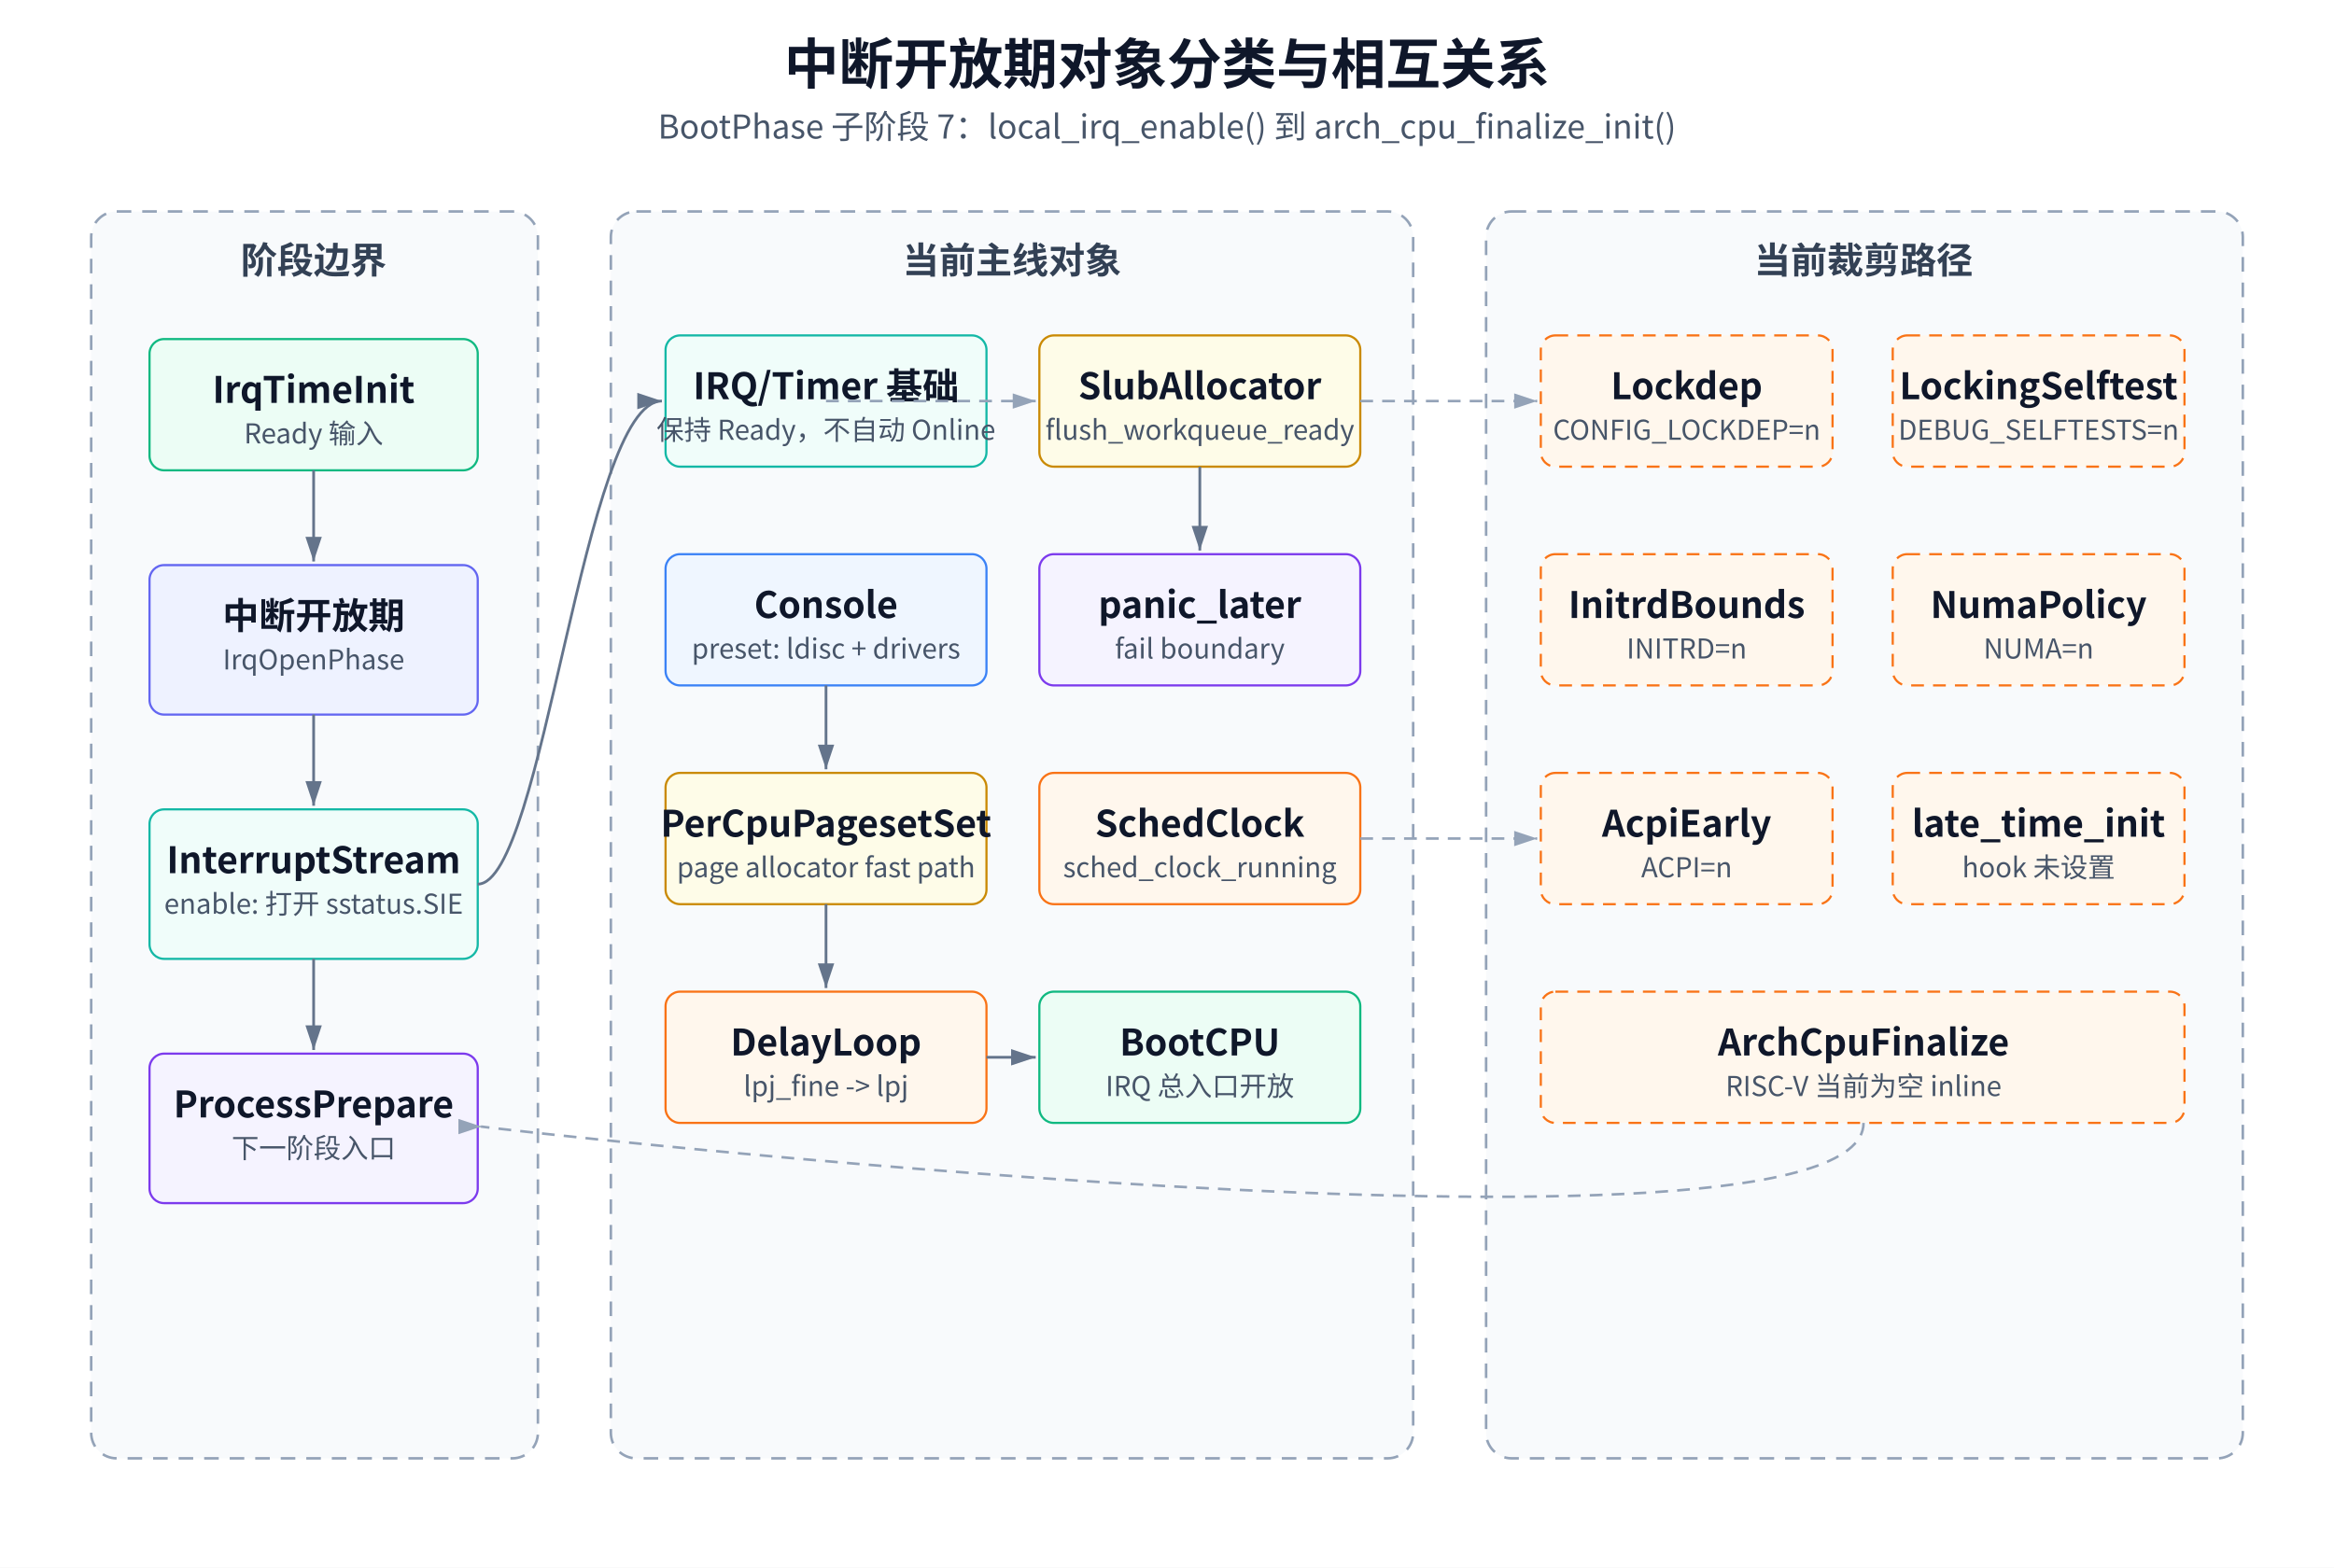
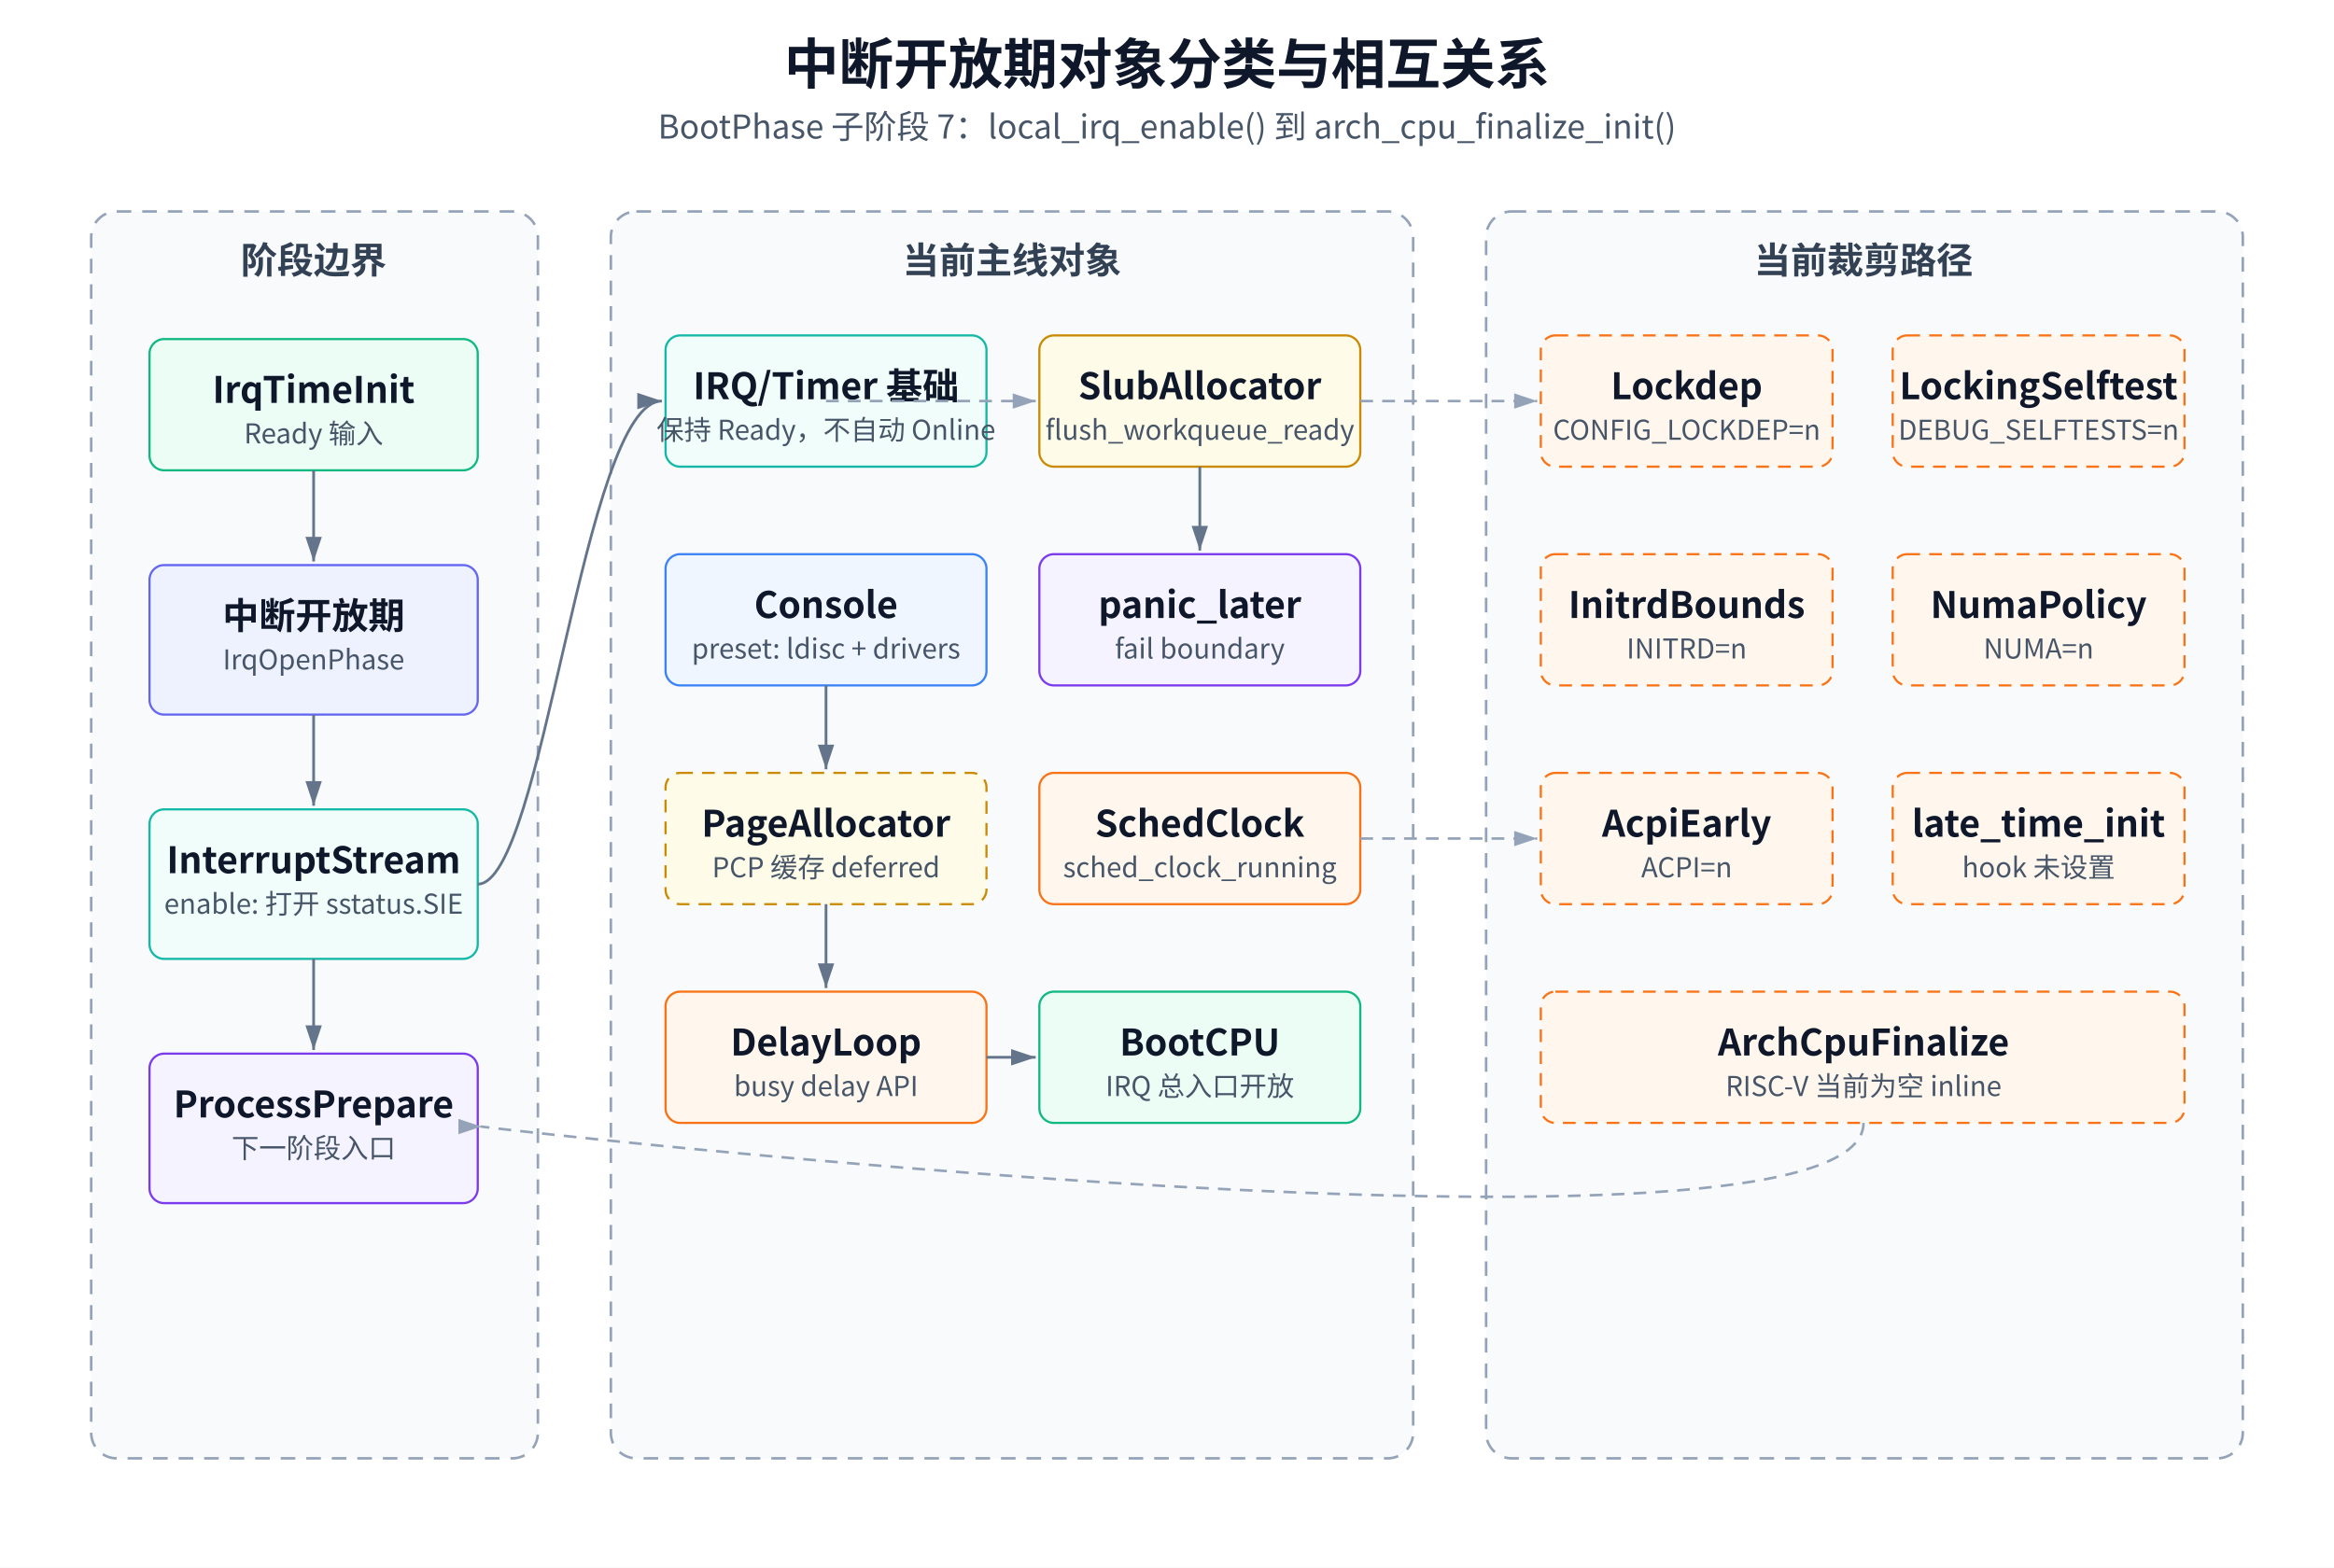
<svg xmlns="http://www.w3.org/2000/svg" width="1280" height="860" viewBox="0 0 1280 860" role="img" aria-labelledby="title desc">
  <defs>
    <style>
      text { font-family: "Microsoft YaHei", "Noto Sans CJK SC", "Source Han Sans SC", Arial, sans-serif; fill: #0f172a; }
      .title { font-size: 30px; font-weight: 600; }
      .subtitle { font-size: 18px; fill: #475569; }
      .group { fill: #f8fafc; stroke: #94a3b8; stroke-width: 1.4; stroke-dasharray: 8 6; }
      .box { fill: #ffffff; stroke: #334155; stroke-width: 1.2; }
      .phase { fill: #eef2ff; stroke: #6366f1; }
      .ready { fill: #ecfdf5; stroke: #10b981; }
      .irq { fill: #f0fdfa; stroke: #14b8a6; }
      .mm { fill: #fefce8; stroke: #ca8a04; }
      .console { fill: #eff6ff; stroke: #3b82f6; }
      .time { fill: #fff7ed; stroke: #f97316; }
      .trimmed { fill: #fff7ed; stroke: #f97316; stroke-dasharray: 7 5; }
+       .deferred { fill: #fefce8; stroke: #ca8a04; stroke-dasharray: 7 5; }
      .checkpoint { fill: #f5f3ff; stroke: #7c3aed; }
      .label { font-size: 20px; font-weight: 600; dominant-baseline: middle; }
      .small { font-size: 15px; fill: #475569; dominant-baseline: middle; }
      .group-title { font-size: 20px; font-weight: 600; fill: #334155; }
      .edge { stroke: #64748b; stroke-width: 1.5; fill: none; marker-end: url(#arrow); }
      .edge-dash { stroke: #94a3b8; stroke-width: 1.4; fill: none; stroke-dasharray: 7 5; marker-end: url(#arrow2); }
    </style>
    <marker id="arrow" markerWidth="10" markerHeight="10" refX="9" refY="3" orient="auto" markerUnits="strokeWidth">
      <path d="M0,0 L0,6 L9,3 z" fill="#64748b" />
    </marker>
    <marker id="arrow2" markerWidth="10" markerHeight="10" refX="9" refY="3" orient="auto" markerUnits="strokeWidth">
      <path d="M0,0 L0,6 L9,3 z" fill="#94a3b8" />
    </marker>
  </defs>
  <rect x="0" y="0" width="1280" height="860" fill="#ffffff" />
  <text x="640" y="46" text-anchor="middle" class="title">中断开放期对象分类与相互关系</text>
  <text x="640" y="76" text-anchor="middle" class="subtitle">BootPhase 子阶段 7：local_irq_enable() 到 arch_cpu_finalize_init()</text>
  <rect x="50" y="116" width="245" height="684" rx="14" class="group" />
  <text x="172" y="150" text-anchor="middle" class="group-title">阶段边界</text>
  <rect x="82" y="186" width="180" height="72" rx="8" class="box ready" />
  <text x="172" y="214" text-anchor="middle" class="label">IrqTimeInit</text>
  <text x="172" y="238" text-anchor="middle" class="small">Ready 输入</text>
  <rect x="82" y="310" width="180" height="82" rx="8" class="box phase" />
  <text x="172" y="338" text-anchor="middle" class="label">中断开放期</text>
  <text x="172" y="362" text-anchor="middle" class="small">IrqOpenPhase</text>
  <rect x="82" y="444" width="180" height="82" rx="8" class="box irq" />
  <text x="172" y="472" text-anchor="middle" class="label">InterruptStream</text>
  <text x="172" y="496" text-anchor="middle" class="small">enable: 打开 sstatus.SIE</text>
  <rect x="82" y="578" width="180" height="82" rx="8" class="box checkpoint" />
  <text x="172" y="606" text-anchor="middle" class="label">ProcessPrepare</text>
  <text x="172" y="630" text-anchor="middle" class="small">下一阶段入口</text>
  <path d="M172 258 L172 308" class="edge" />
  <path d="M172 392 L172 442" class="edge" />
  <path d="M172 526 L172 576" class="edge" />
  <rect x="335" y="116" width="440" height="684" rx="14" class="group" />
  <text x="555" y="150" text-anchor="middle" class="group-title">当前主线对象</text>
  <rect x="365" y="184" width="176" height="72" rx="8" class="box irq" />
  <text x="453" y="212" text-anchor="middle" class="label">IRQ/Timer 基础</text>
  <text x="453" y="236" text-anchor="middle" class="small">保持 Ready，不自动 Online</text>
  <rect x="570" y="184" width="176" height="72" rx="8" class="box mm" />
  <text x="658" y="212" text-anchor="middle" class="label">SlubAllocator</text>
  <text x="658" y="236" text-anchor="middle" class="small">flush_workqueue_ready</text>
  <rect x="365" y="304" width="176" height="72" rx="8" class="box console" />
  <text x="453" y="332" text-anchor="middle" class="label">Console</text>
  <text x="453" y="356" text-anchor="middle" class="small">preset: ldisc + drivers</text>
  <rect x="570" y="304" width="176" height="72" rx="8" class="box checkpoint" />
  <text x="658" y="332" text-anchor="middle" class="label">panic_later</text>
  <text x="658" y="356" text-anchor="middle" class="small">fail boundary</text>
-   <rect x="365" y="424" width="176" height="72" rx="8" class="box mm" />
-   <text x="453" y="452" text-anchor="middle" class="label">PerCpuPagesetSet</text>
-   <text x="453" y="476" text-anchor="middle" class="small">page allocator fast path</text>
+   <rect x="365" y="424" width="176" height="72" rx="8" class="box deferred" />
+   <text x="453" y="452" text-anchor="middle" class="label">PageAllocator</text>
+   <text x="453" y="476" text-anchor="middle" class="small">PCP 缓存 deferred</text>
  <rect x="570" y="424" width="176" height="72" rx="8" class="box time" />
  <text x="658" y="452" text-anchor="middle" class="label">SchedClock</text>
  <text x="658" y="476" text-anchor="middle" class="small">sched_clock_running</text>
  <rect x="365" y="544" width="176" height="72" rx="8" class="box time" />
  <text x="453" y="572" text-anchor="middle" class="label">DelayLoop</text>
-   <text x="453" y="596" text-anchor="middle" class="small">lpj_fine -&gt; lpj</text>
+   <text x="453" y="596" text-anchor="middle" class="small">busy delay API</text>
  <rect x="570" y="544" width="176" height="72" rx="8" class="box ready" />
  <text x="658" y="572" text-anchor="middle" class="label">BootCPU</text>
  <text x="658" y="596" text-anchor="middle" class="small">IRQ 总入口开放</text>
  <rect x="815" y="116" width="415" height="684" rx="14" class="group" />
  <text x="1022" y="150" text-anchor="middle" class="group-title">当前裁剪路径</text>
  <rect x="845" y="184" width="160" height="72" rx="8" class="box trimmed" />
  <text x="925" y="212" text-anchor="middle" class="label">Lockdep</text>
  <text x="925" y="236" text-anchor="middle" class="small">CONFIG_LOCKDEP=n</text>
  <rect x="1038" y="184" width="160" height="72" rx="8" class="box trimmed" />
  <text x="1118" y="212" text-anchor="middle" class="label">LockingSelftest</text>
  <text x="1118" y="236" text-anchor="middle" class="small">DEBUG_SELFTESTS=n</text>
  <rect x="845" y="304" width="160" height="72" rx="8" class="box trimmed" />
  <text x="925" y="332" text-anchor="middle" class="label">InitrdBounds</text>
  <text x="925" y="356" text-anchor="middle" class="small">INITRD=n</text>
  <rect x="1038" y="304" width="160" height="72" rx="8" class="box trimmed" />
  <text x="1118" y="332" text-anchor="middle" class="label">NumaPolicy</text>
  <text x="1118" y="356" text-anchor="middle" class="small">NUMA=n</text>
  <rect x="845" y="424" width="160" height="72" rx="8" class="box trimmed" />
  <text x="925" y="452" text-anchor="middle" class="label">AcpiEarly</text>
  <text x="925" y="476" text-anchor="middle" class="small">ACPI=n</text>
  <rect x="1038" y="424" width="160" height="72" rx="8" class="box trimmed" />
  <text x="1118" y="452" text-anchor="middle" class="label">late_time_init</text>
  <text x="1118" y="476" text-anchor="middle" class="small">hook 未设置</text>
  <rect x="845" y="544" width="353" height="72" rx="8" class="box trimmed" />
  <text x="1022" y="572" text-anchor="middle" class="label">ArchCpuFinalize</text>
  <text x="1022" y="596" text-anchor="middle" class="small">RISC-V 当前为空 inline</text>
  <path d="M262 485 C298 485, 320 220, 363 220" class="edge" />
  <path d="M453 220 L568 220" class="edge-dash" />
  <path d="M746 220 C790 220, 814 220, 843 220" class="edge-dash" />
  <path d="M658 256 L658 302" class="edge" />
  <path d="M453 376 L453 422" class="edge" />
  <path d="M453 496 L453 542" class="edge" />
  <path d="M541 580 L568 580" class="edge" />
  <path d="M746 460 C800 460, 810 460, 843 460" class="edge-dash" />
  <path d="M1022 616 C1022 706, 260 618, 264 618" class="edge-dash" />
</svg>
